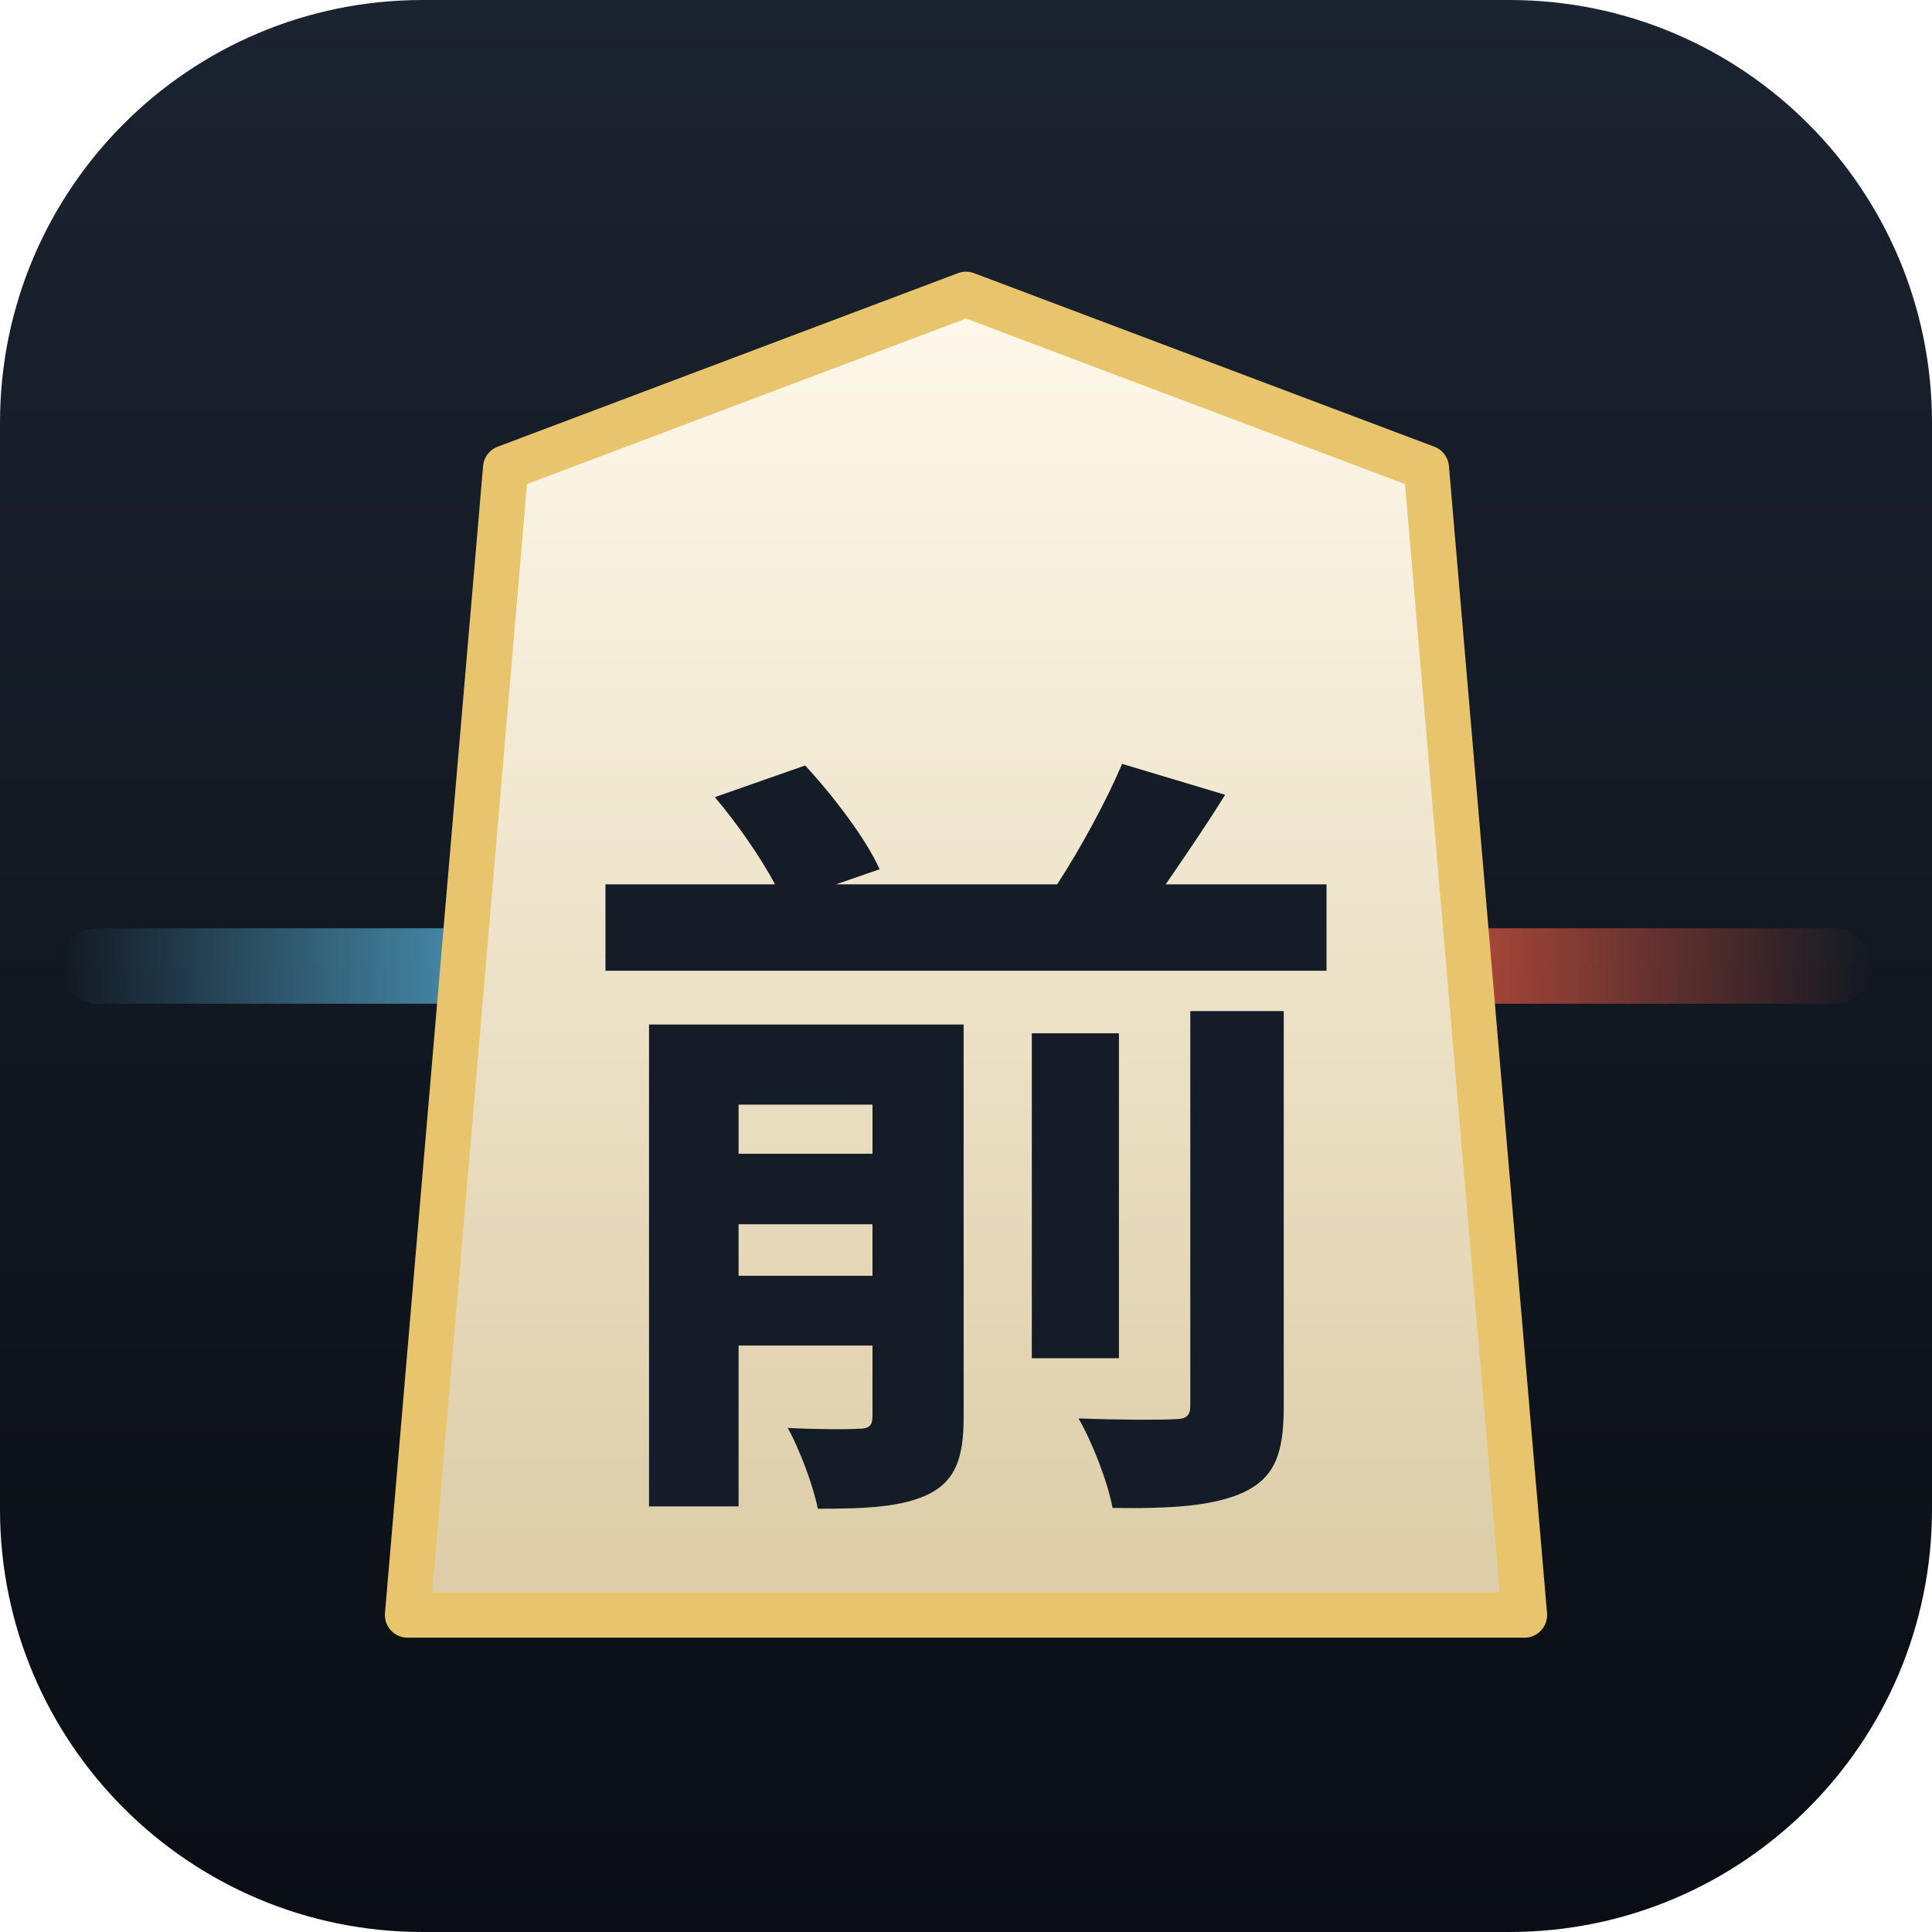
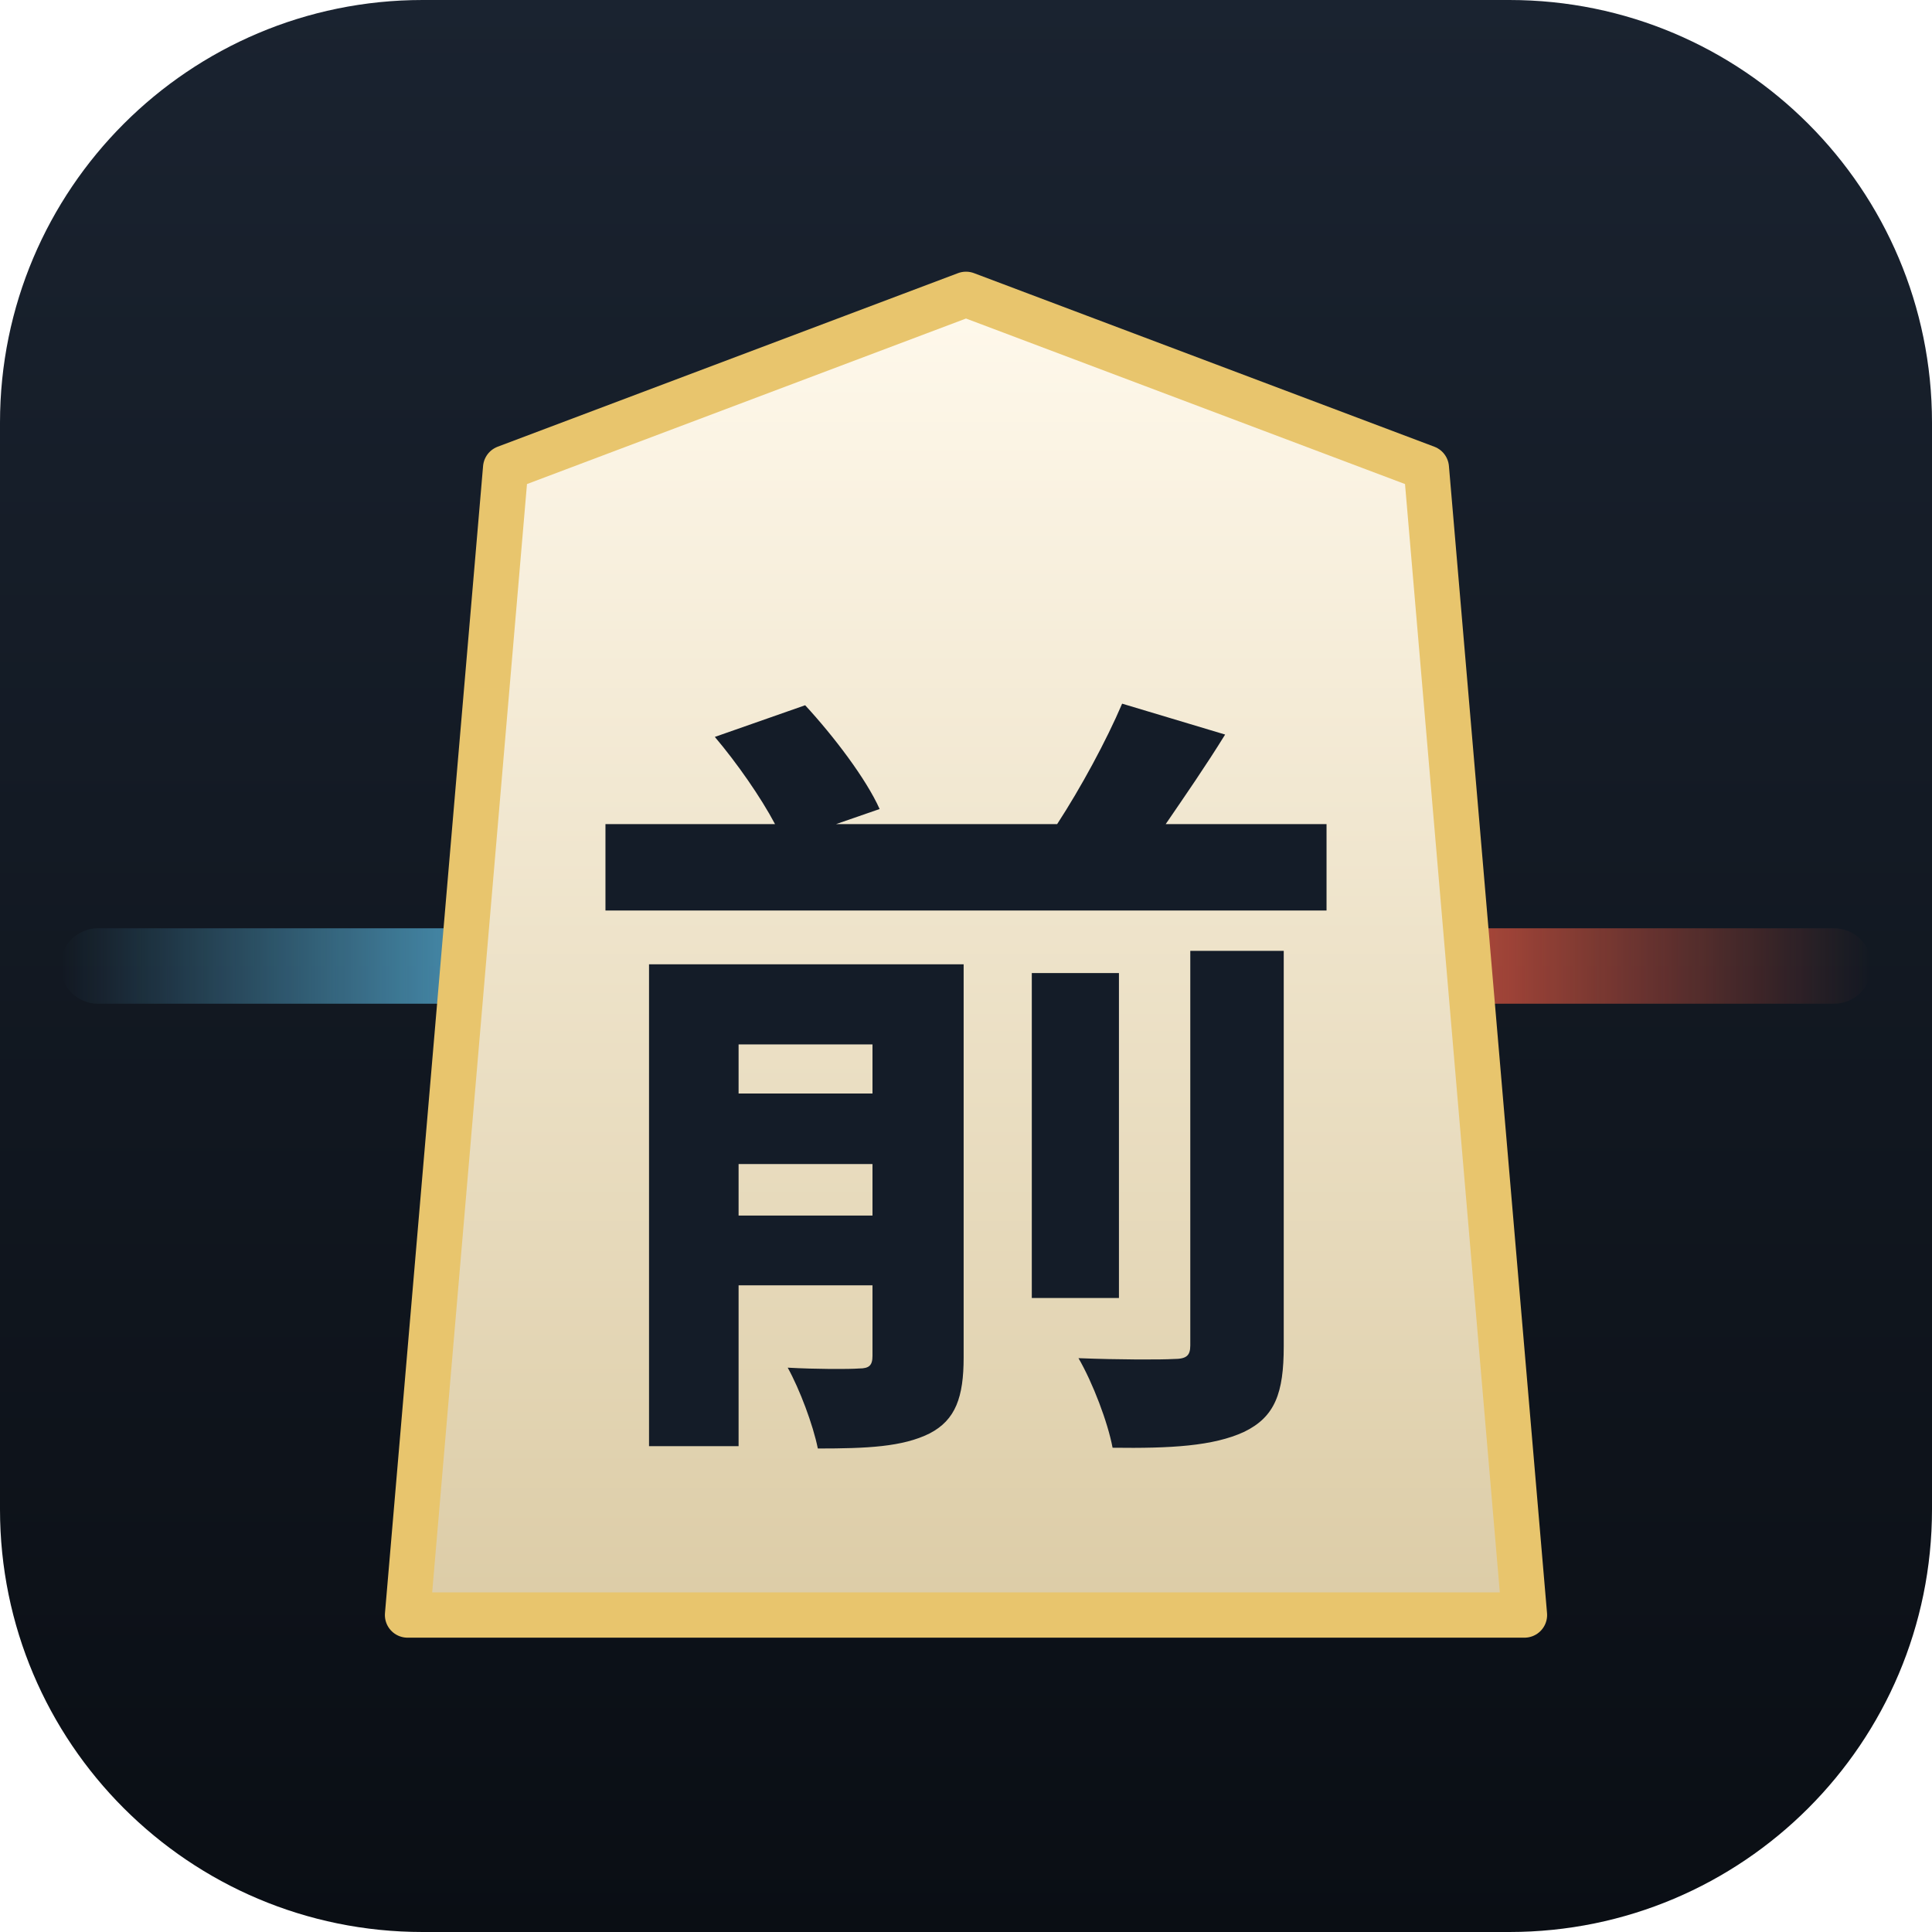
<svg xmlns="http://www.w3.org/2000/svg" viewBox="0 0 512 512" width="512" height="512">
  <defs>
    <linearGradient id="bg" x1="0" y1="0" x2="0" y2="1">
      <stop offset="0" stop-color="#1A2330" />
      <stop offset="1" stop-color="#0A0E14" />
    </linearGradient>
    <linearGradient id="tile" x1="0" y1="0" x2="0" y2="1">
      <stop offset="0" stop-color="#FFF9EC" />
      <stop offset="1" stop-color="#DCCCA6" />
    </linearGradient>
    <linearGradient id="ln" x1="0" y1="0" x2="1" y2="0">
      <stop offset="0" stop-color="#5BB9E2" stop-opacity="0" />
      <stop offset=".3" stop-color="#5BB9E2" />
      <stop offset=".5" stop-color="#FFFFFF" />
      <stop offset=".7" stop-color="#EC5B43" />
      <stop offset="1" stop-color="#EC5B43" stop-opacity="0" />
    </linearGradient>
  </defs>
  <rect width="512" height="512" rx="112" fill="url(#bg)" />
  <g transform="translate(256 256) scale(1) translate(-256 -256)">
    <rect x="16" y="246" width="480" height="20" rx="10" fill="url(#ln)" opacity=".95" />
    <path d="M256 78 L378 124 L404 428 L108 428 L134 124 Z" fill="url(#tile)" stroke="#E8C56D" stroke-width="12" stroke-linejoin="round" />
-     <text x="256" y="290" text-anchor="middle" dominant-baseline="central" font-size="210" fill="#141C28" style="font-family:'Zen Old Mincho',serif;font-weight:900">前</text>
+     <text x="256" y="290" dy=".36em" text-anchor="middle" font-size="210" fill="#141C28" style="font-family:'Zen Old Mincho',serif;font-weight:900">前</text>
  </g>
</svg>
